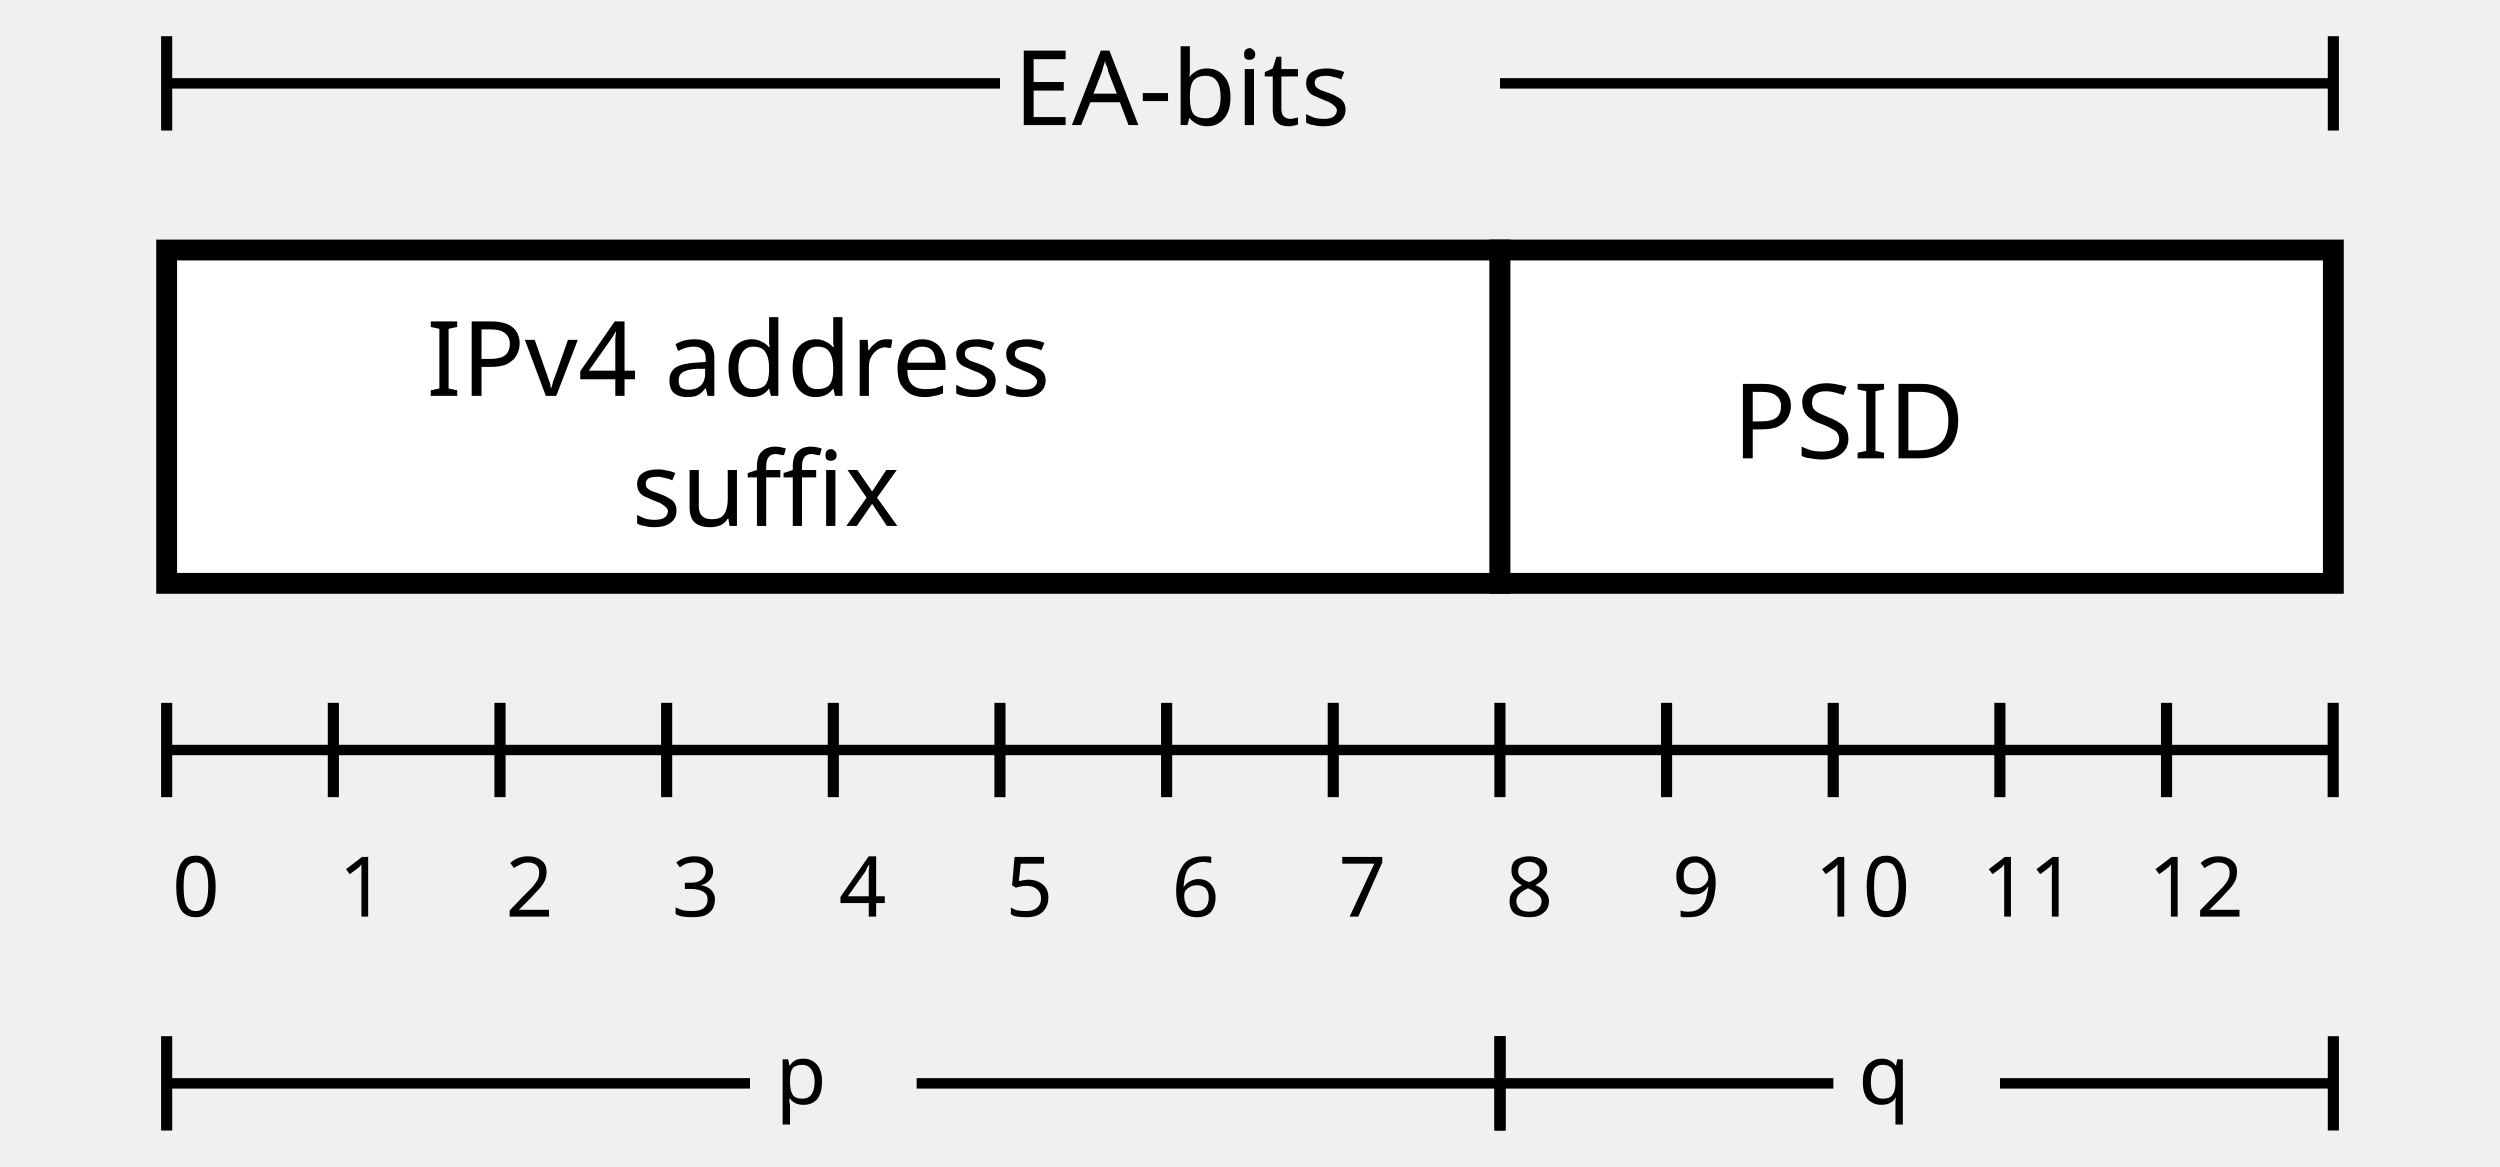
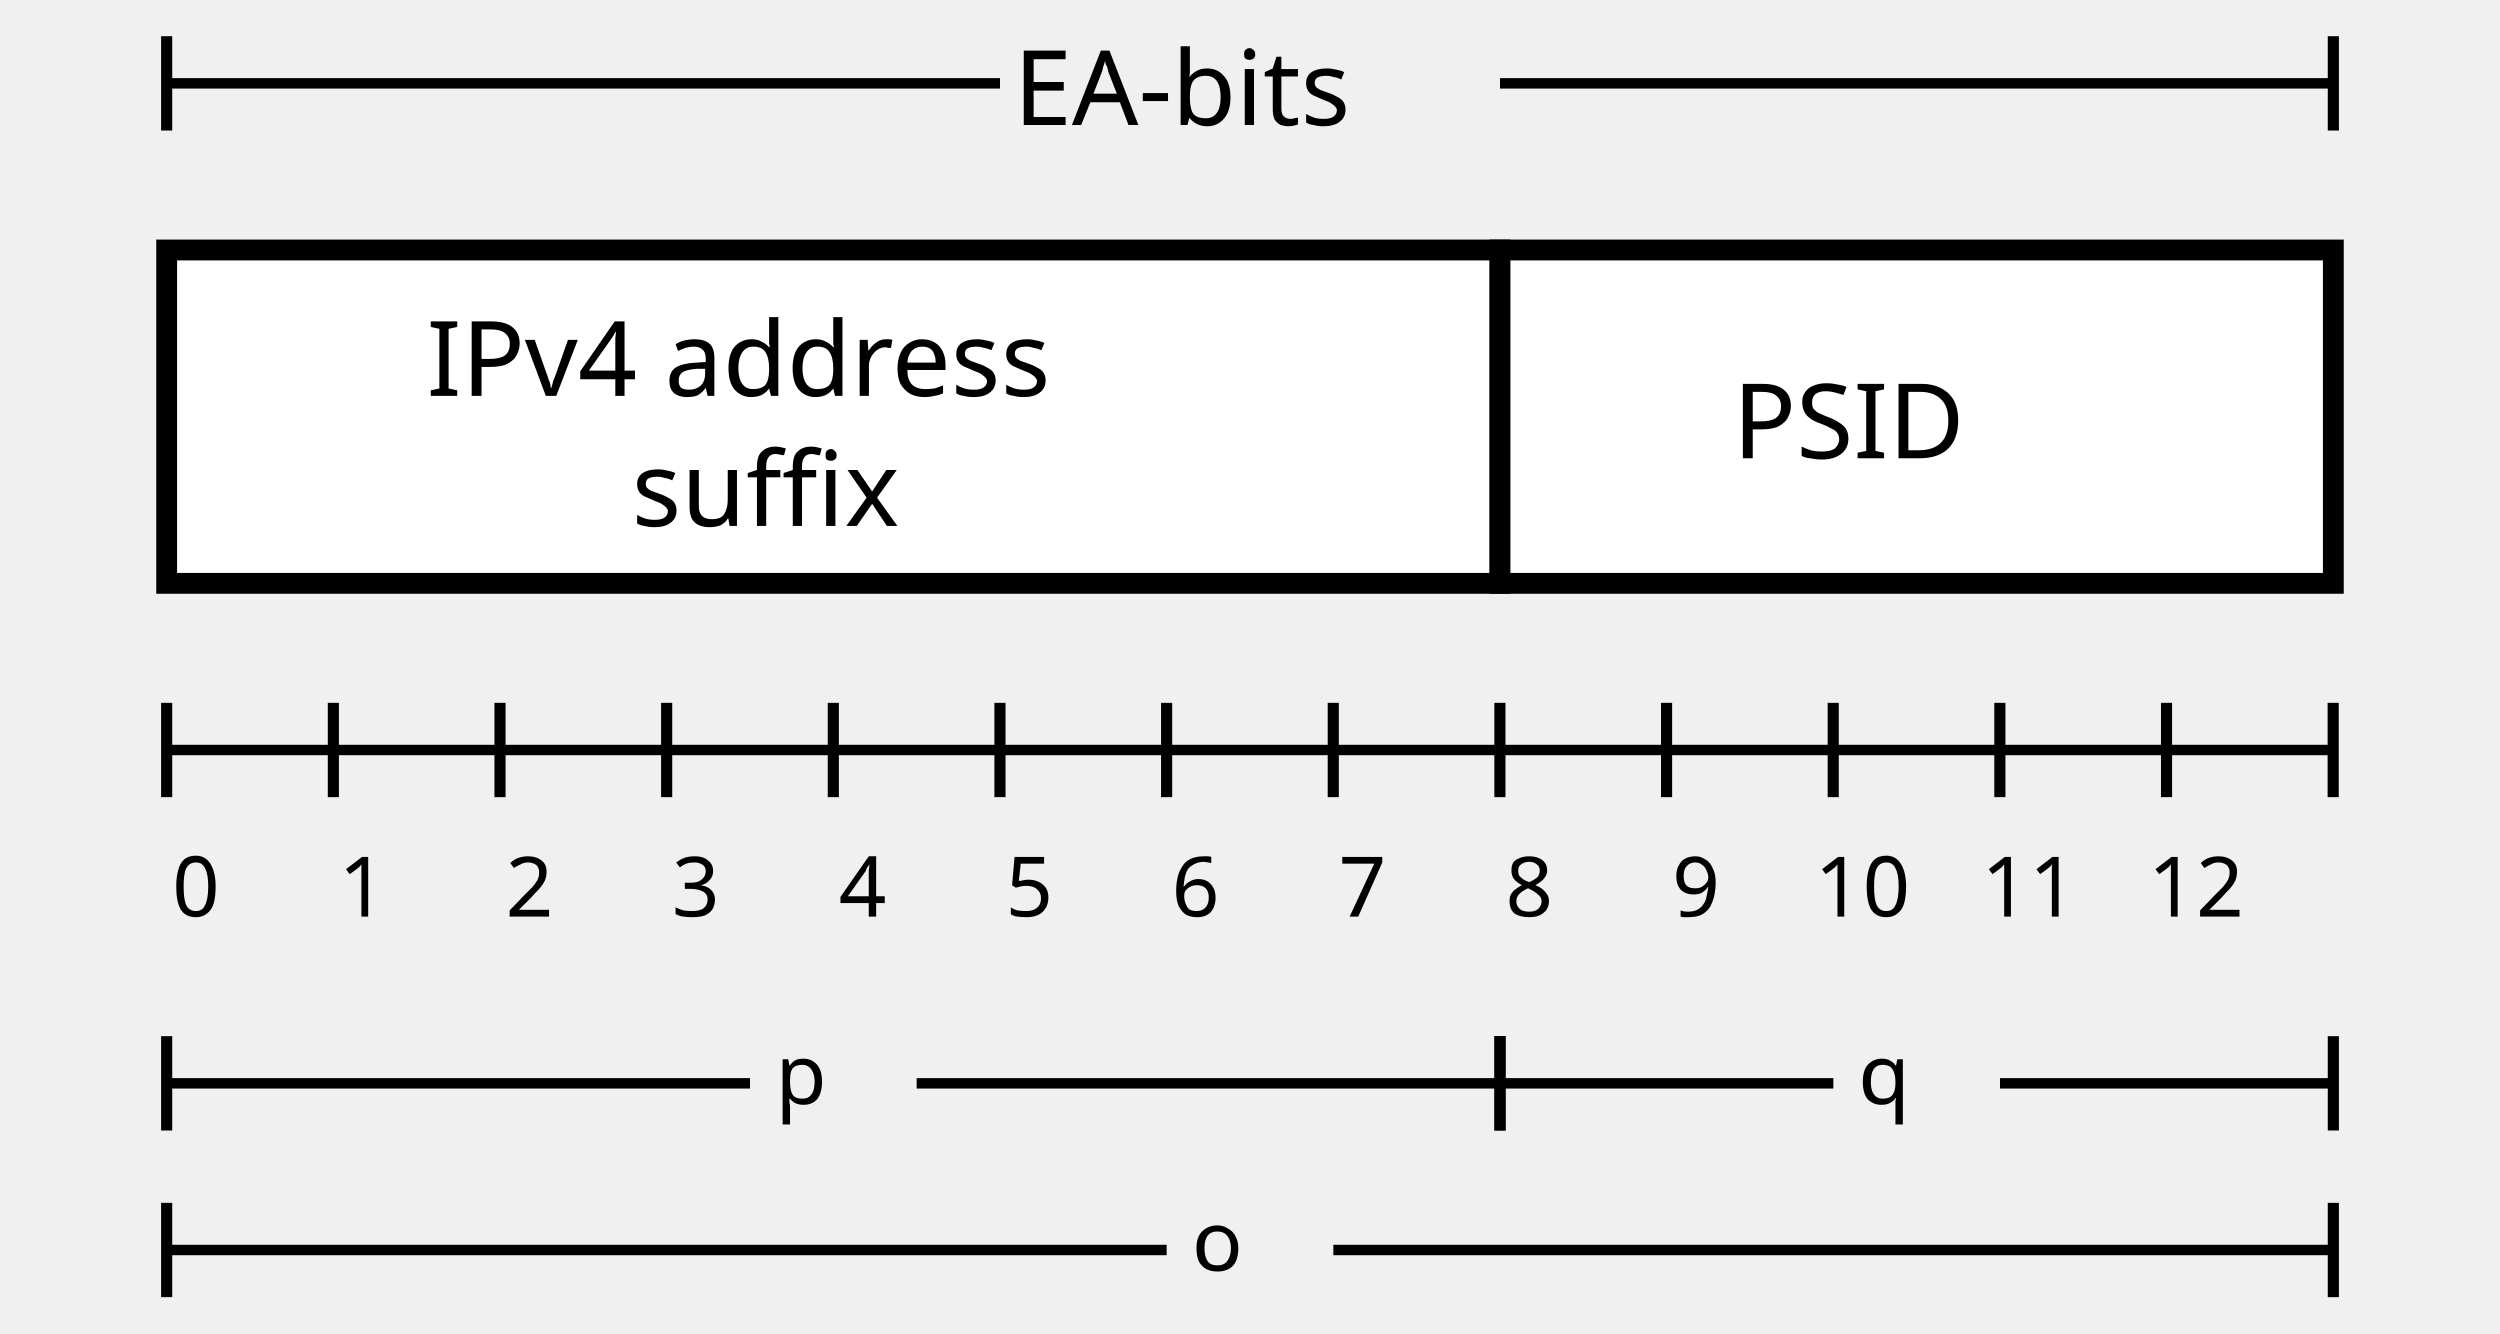
- <svg xmlns="http://www.w3.org/2000/svg" width="240" height="112" viewBox="0 0 63.5 29.633" version="1.1" id="svg8">
+ <svg xmlns="http://www.w3.org/2000/svg" width="240" height="128" viewBox="0 0 63.5 33.867" version="1.1" id="svg8">
  <defs id="defs2">
+     <marker style="overflow:visible" id="marker1038" refX="0" refY="0" orient="auto">
+       <path transform="scale(0.8)" style="fill:none;fill-opacity:0.75;fill-rule:evenodd;stroke:#000000;stroke-width:1pt;stroke-opacity:1" d="M 0,5.65 V -5.65" id="path1036" />
+     </marker>
+     <marker style="overflow:visible" id="marker944" refX="0" refY="0" orient="auto">
+       <path transform="scale(0.8)" style="fill:none;fill-opacity:0.75;fill-rule:evenodd;stroke:#000000;stroke-width:1pt;stroke-opacity:1" d="M 0,5.65 V -5.65" id="path942" />
+     </marker>
    <marker style="overflow:visible" id="marker1050" refX="0" refY="0" orient="auto">
      <path transform="scale(0.8)" style="fill:none;fill-opacity:0.75;fill-rule:evenodd;stroke:#000000;stroke-width:1pt;stroke-opacity:1" d="M 0,5.65 V -5.65" id="path1048" />
    </marker>
    <marker style="overflow:visible" id="marker998" refX="0" refY="0" orient="auto">
      <path transform="scale(0.8)" style="fill:none;fill-opacity:0.75;fill-rule:evenodd;stroke:#000000;stroke-width:1pt;stroke-opacity:1" d="M 0,5.65 V -5.65" id="path996" />
    </marker>
    <marker style="overflow:visible" id="marker952" refX="0" refY="0" orient="auto">
      <path transform="scale(0.8)" style="fill:none;fill-opacity:0.75;fill-rule:evenodd;stroke:#000000;stroke-width:1pt;stroke-opacity:1" d="M 0,5.65 V -5.65" id="path950" />
    </marker>
    <marker style="overflow:visible" id="marker912" refX="0" refY="0" orient="auto">
      <path transform="scale(0.8)" style="fill:none;fill-opacity:0.75;fill-rule:evenodd;stroke:#000000;stroke-width:1pt;stroke-opacity:1" d="M 0,5.65 V -5.65" id="path910" />
    </marker>
    <marker style="overflow:visible" id="marker1014" refX="0" refY="0" orient="auto">
      <path transform="scale(0.8)" style="fill:none;fill-opacity:0.75;fill-rule:evenodd;stroke:#000000;stroke-width:1pt;stroke-opacity:1" d="M 0,5.65 V -5.65" id="path1012" />
    </marker>
    <marker style="overflow:visible" id="marker1144" refX="0" refY="0" orient="auto">
      <path transform="scale(0.8)" style="fill:none;fill-opacity:0.75;fill-rule:evenodd;stroke:#000000;stroke-width:1pt;stroke-opacity:1" d="M 0,5.65 V -5.65" id="path1142" />
    </marker>
    <marker style="overflow:visible" id="marker1392" refX="0" refY="0" orient="auto">
      <path transform="scale(0.8)" style="fill:none;fill-opacity:0.75;fill-rule:evenodd;stroke:#000000;stroke-width:1pt;stroke-opacity:1" d="M 0,5.65 V -5.65" id="path1390" />
    </marker>
  </defs>
  <g id="layer2" style="display:inline">
    <path style="display:inline;fill:none;stroke:#000000;stroke-width:0.265;stroke-linecap:butt;stroke-linejoin:miter;stroke-miterlimit:4;stroke-dasharray:none;stroke-opacity:1;marker-start:url(#marker1392)" d="m 4.233,2.117 21.167,2e-7" id="path1388" />
    <rect style="display:inline;fill:#ffffff;stroke:#000000;stroke-width:0.529;stroke-linecap:square" id="rect888" width="33.867" height="8.467" x="4.233" y="6.35" />
    <rect style="fill:#ffffff;stroke:#000000;stroke-width:0.529;stroke-linecap:square" id="rect894" width="21.167" height="8.467" x="38.1" y="6.35" />
    <text xml:space="preserve" style="font-size:2.117px;line-height:1.25;font-family:sans-serif;text-align:center;letter-spacing:0px;text-anchor:middle;stroke-width:0.265" x="6.35" y="23.283" id="text5755">
      <tspan id="tspan5753" x="6.35" y="23.283" style="font-size:2.117px;stroke-width:0.265">0</tspan>
    </text>
    <text xml:space="preserve" style="font-size:2.117px;line-height:1.25;font-family:sans-serif;text-align:center;letter-spacing:0px;text-anchor:middle;stroke-width:0.265" x="10.583" y="23.283" id="text5759">
      <tspan id="tspan5757" x="10.583" y="23.283" style="font-size:2.117px;stroke-width:0.265">1</tspan>
    </text>
    <text xml:space="preserve" style="font-size:2.117px;line-height:1.25;font-family:sans-serif;text-align:center;letter-spacing:0px;text-anchor:middle;stroke-width:0.265" x="14.817" y="23.283" id="text5763">
      <tspan id="tspan5761" x="14.817" y="23.283" style="font-size:2.117px;stroke-width:0.265">2</tspan>
    </text>
    <text xml:space="preserve" style="font-size:2.117px;line-height:1.25;font-family:sans-serif;text-align:center;letter-spacing:0px;text-anchor:middle;stroke-width:0.265" x="19.05" y="23.283" id="text5767">
      <tspan id="tspan5765" x="19.05" y="23.283" style="font-size:2.117px;stroke-width:0.265">3</tspan>
    </text>
    <text xml:space="preserve" style="font-size:2.117px;line-height:1.25;font-family:sans-serif;text-align:center;letter-spacing:0px;text-anchor:middle;stroke-width:0.265" x="23.283" y="23.283" id="text5771">
      <tspan id="tspan5769" x="23.283" y="23.283" style="font-size:2.117px;stroke-width:0.265">4</tspan>
    </text>
    <text xml:space="preserve" style="font-size:2.117px;line-height:1.25;font-family:sans-serif;text-align:center;letter-spacing:0px;text-anchor:middle;stroke-width:0.265" x="27.517" y="23.283" id="text5775">
      <tspan id="tspan5773" x="27.517" y="23.283" style="font-size:2.117px;stroke-width:0.265">5</tspan>
    </text>
    <text xml:space="preserve" style="font-size:2.117px;line-height:1.25;font-family:sans-serif;text-align:center;letter-spacing:0px;text-anchor:middle;stroke-width:0.265" x="31.75" y="23.283" id="text5779">
      <tspan id="tspan5777" x="31.75" y="23.283" style="font-size:2.117px;stroke-width:0.265">6</tspan>
    </text>
    <text xml:space="preserve" style="font-size:2.117px;line-height:1.25;font-family:sans-serif;text-align:center;letter-spacing:0px;text-anchor:middle;stroke-width:0.265" x="35.983" y="23.283" id="text5783">
      <tspan id="tspan5781" x="35.983" y="23.283" style="font-size:2.117px;stroke-width:0.265">7</tspan>
    </text>
    <text xml:space="preserve" style="font-size:2.117px;line-height:1.25;font-family:sans-serif;text-align:center;letter-spacing:0px;text-anchor:middle;stroke-width:0.265" x="40.217" y="23.283" id="text5787">
      <tspan id="tspan5785" x="40.217" y="23.283" style="font-size:2.117px;stroke-width:0.265">8</tspan>
    </text>
    <text xml:space="preserve" style="font-size:2.117px;line-height:1.25;font-family:sans-serif;text-align:center;letter-spacing:0px;text-anchor:middle;stroke-width:0.265" x="44.45" y="23.283" id="text5791">
      <tspan id="tspan5789" x="44.45" y="23.283" style="font-size:2.117px;stroke-width:0.265">9</tspan>
    </text>
    <text xml:space="preserve" style="font-size:2.117px;line-height:1.25;font-family:sans-serif;text-align:center;letter-spacing:0px;text-anchor:middle;stroke-width:0.265" x="48.683" y="23.283" id="text5795">
      <tspan id="tspan5793" x="48.683" y="23.283" style="font-size:2.117px;stroke-width:0.265">10</tspan>
    </text>
    <text xml:space="preserve" style="font-size:2.117px;line-height:1.25;font-family:sans-serif;text-align:center;letter-spacing:0px;text-anchor:middle;stroke-width:0.265" x="52.917" y="23.283" id="text5799">
      <tspan id="tspan5797" x="52.917" y="23.283" style="font-size:2.117px;stroke-width:0.265">11</tspan>
    </text>
    <text xml:space="preserve" style="font-size:2.117px;line-height:1.25;font-family:sans-serif;text-align:center;letter-spacing:0px;text-anchor:middle;stroke-width:0.265" x="57.15" y="23.283" id="text5803">
      <tspan id="tspan5801" x="57.15" y="23.283" style="font-size:2.117px;stroke-width:0.265">12</tspan>
    </text>
    <path style="display:inline;fill:none;stroke:#000000;stroke-width:0.265;stroke-linecap:butt;stroke-linejoin:miter;stroke-miterlimit:4;stroke-dasharray:none;stroke-opacity:1;marker-end:url(#marker1144)" d="m 38.1,2.117 21.167,2e-7" id="path1140" />
  </g>
  <g id="layer1" style="display:inline">
    <text xml:space="preserve" style="font-size:2.646px;line-height:1.25;font-family:sans-serif;text-align:center;letter-spacing:0px;text-anchor:middle;stroke-width:0.265" x="21.167" y="10.054" id="text845">
      <tspan id="tspan843" x="21.167" y="10.054" style="stroke-width:0.265">IPv4 address</tspan>
      <tspan x="21.167" y="13.361" style="stroke-width:0.265" id="tspan951">suffix</tspan>
    </text>
    <text xml:space="preserve" style="font-size:2.646px;line-height:1.25;font-family:sans-serif;text-align:center;letter-spacing:0px;text-anchor:middle;stroke-width:0.265" x="31.75" y="3.175" id="text849">
      <tspan id="tspan847" x="31.75" y="3.175" style="stroke-width:0.265">EA-bits</tspan>
    </text>
    <text xml:space="preserve" style="font-size:2.646px;line-height:1.25;font-family:sans-serif;text-align:center;letter-spacing:0px;text-anchor:middle;stroke-width:0.265" x="48.683" y="11.642" id="text869">
      <tspan id="tspan867" x="48.683" y="11.642" style="stroke-width:0.265">PSID</tspan>
    </text>
  </g>
  <path style="fill:none;stroke:#000000;stroke-width:0.265px;stroke-linecap:butt;stroke-linejoin:miter;stroke-opacity:1;marker-start:url(#marker1014);marker-mid:url(#marker1014);marker-end:url(#marker1014)" d="M 4.233,19.05 H 8.467 12.7 h 4.233 4.233 4.233 4.233 4.233 4.233 4.233 4.233 4.233 c 0,0 4.233,0 4.233,0 h 4.233" id="path1244" />
  <text xml:space="preserve" style="font-size:2.117px;line-height:1.25;font-family:sans-serif;text-align:center;letter-spacing:0px;text-anchor:middle;stroke-width:0.265" x="21.167" y="28.046" id="text896">
    <tspan id="tspan894" x="21.167" y="28.046" style="stroke-width:0.265">p</tspan>
  </text>
  <text xml:space="preserve" style="font-size:2.117px;line-height:1.25;font-family:sans-serif;text-align:center;letter-spacing:0px;text-anchor:middle;stroke-width:0.265" x="48.683" y="28.046" id="text900">
    <tspan x="48.683" y="28.046" style="stroke-width:0.265" id="tspan1148">q</tspan>
  </text>
  <path style="fill:none;stroke:#000000;stroke-width:0.265;stroke-linecap:butt;stroke-linejoin:miter;stroke-miterlimit:4;stroke-dasharray:none;stroke-opacity:1;marker-start:url(#marker912)" d="M 4.233,27.517 H 19.05" id="path902" />
  <path style="fill:none;stroke:#000000;stroke-width:0.265px;stroke-linecap:butt;stroke-linejoin:miter;stroke-opacity:1;marker-end:url(#marker952)" d="M 23.283,27.517 H 38.1" id="path904" />
  <path style="fill:none;stroke:#000000;stroke-width:0.265px;stroke-linecap:butt;stroke-linejoin:miter;stroke-opacity:1;marker-start:url(#marker998)" d="m 38.1,27.517 h 8.467" id="path906" />
  <path style="fill:none;stroke:#000000;stroke-width:0.265px;stroke-linecap:butt;stroke-linejoin:miter;stroke-opacity:1;marker-end:url(#marker1050)" d="m 50.8,27.517 h 8.467" id="path908" />
+   <path style="fill:none;stroke:#000000;stroke-width:0.265;stroke-linecap:butt;stroke-linejoin:miter;stroke-miterlimit:4;stroke-dasharray:none;stroke-opacity:1;marker-start:url(#marker944)" d="M 4.233,31.75 H 29.633" id="path940" />
+   <path style="fill:none;stroke:#000000;stroke-width:0.265px;stroke-linecap:butt;stroke-linejoin:miter;stroke-opacity:1;marker-end:url(#marker1038)" d="M 33.867,31.75 H 59.267" id="path1034" />
+   <text xml:space="preserve" style="font-size:2.117px;line-height:1.25;font-family:sans-serif;text-align:center;letter-spacing:0px;text-anchor:middle;stroke-width:0.265" x="31.75" y="32.279" id="text1132">
+     <tspan id="tspan1130" x="31.75" y="32.279" style="stroke-width:0.265">o</tspan>
+   </text>
</svg>
